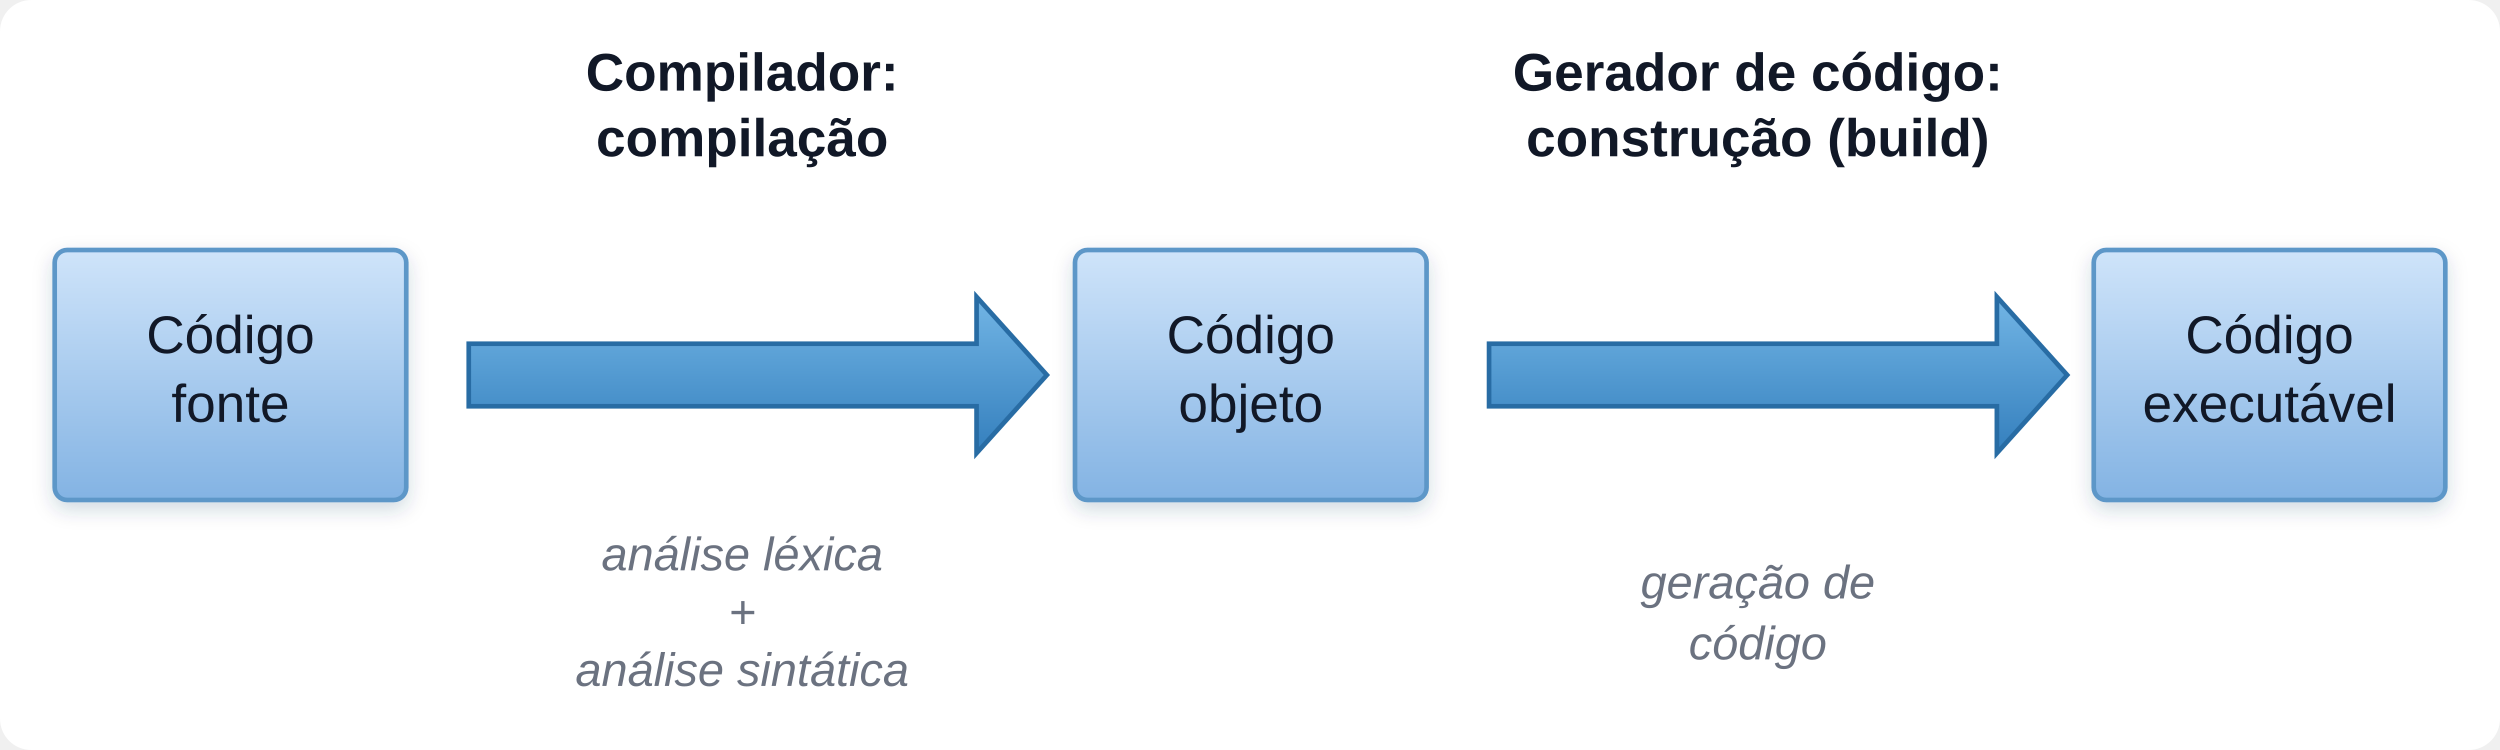
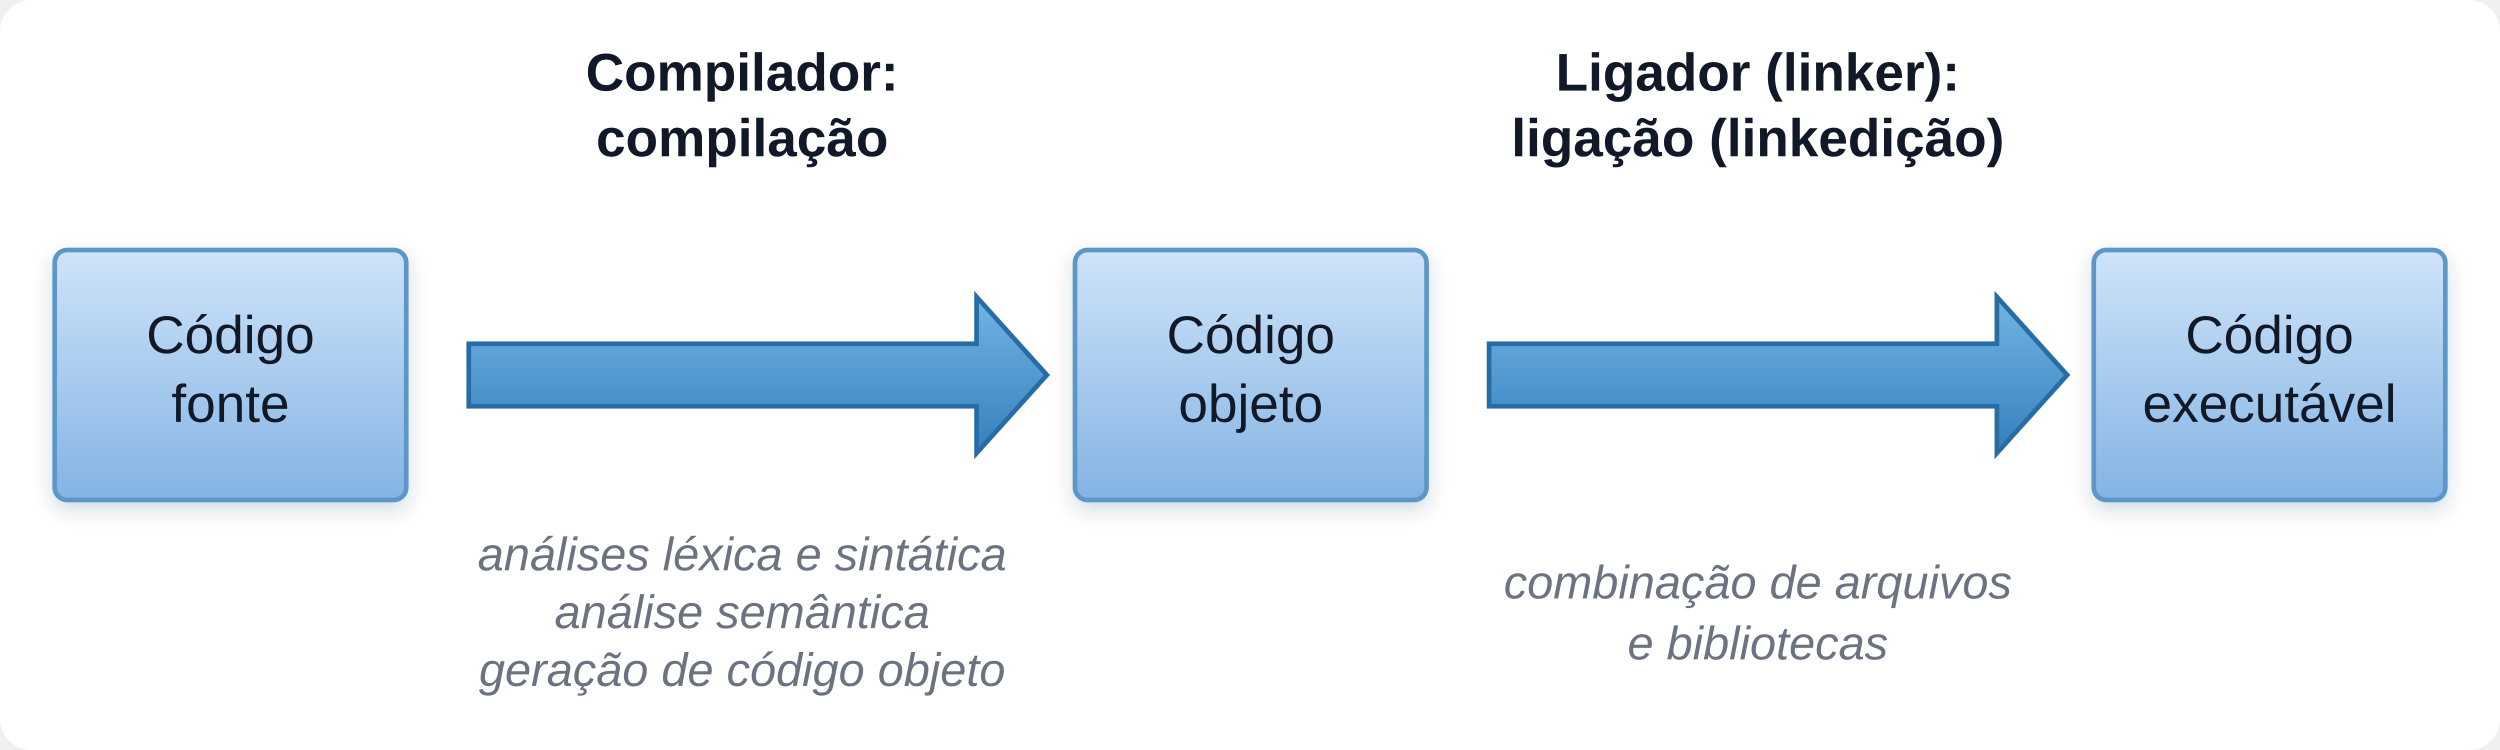
<svg xmlns="http://www.w3.org/2000/svg" viewBox="0 0 1600 480" role="img" aria-labelledby="title description">
  <defs>
    <linearGradient id="boxGradient" x1="0" y1="0" x2="0" y2="1">
      <stop offset="0%" stop-color="#cfe4fa" />
      <stop offset="100%" stop-color="#83b3e3" />
    </linearGradient>
    <linearGradient id="arrowGradient" x1="0" y1="0" x2="0" y2="1">
      <stop offset="0%" stop-color="#72b5e5" />
      <stop offset="100%" stop-color="#347fbd" />
    </linearGradient>
    <filter id="shadow" x="-20%" y="-20%" width="140%" height="140%">
      <feDropShadow dx="0" dy="5" stdDeviation="6" flood-color="#163d5c" flood-opacity="0.18" />
    </filter>
  </defs>
  <rect width="1600" height="480" rx="20" fill="#ffffff" />
  <g font-family="Arial, Helvetica, sans-serif" text-anchor="middle" fill="#111827">
    <text x="475" y="58" font-size="34" font-weight="700">Compilador:</text>
    <text x="475" y="100" font-size="34" font-weight="700">compilação</text>
-     <text x="1125" y="58" font-size="34" font-weight="700">Gerador de código:</text>
-     <text x="1125" y="100" font-size="34" font-weight="700">construção (build)</text>
+     <text x="1125" y="58" font-size="34" font-weight="700">Ligador (linker):</text>
+     <text x="1125" y="100" font-size="34" font-weight="700">ligação (linkedição)</text>
    <g filter="url(#shadow)">
      <rect x="35" y="160" width="225" height="160" rx="8" fill="url(#boxGradient)" stroke="#5d97c8" stroke-width="3" />
      <rect x="688" y="160" width="225" height="160" rx="8" fill="url(#boxGradient)" stroke="#5d97c8" stroke-width="3" />
      <rect x="1340" y="160" width="225" height="160" rx="8" fill="url(#boxGradient)" stroke="#5d97c8" stroke-width="3" />
    </g>
    <path d="M300 220 H625 V190 L670 240 L625 290 V260 H300 Z" fill="url(#arrowGradient)" stroke="#286ca4" stroke-width="3" />
    <path d="M953 220 H1278 V190 L1323 240 L1278 290 V260 H953 Z" fill="url(#arrowGradient)" stroke="#286ca4" stroke-width="3" />
    <text x="147.5" y="226" font-size="34">Código</text>
    <text x="147.5" y="270" font-size="34">fonte</text>
    <text x="800.5" y="226" font-size="34">Código</text>
    <text x="800.5" y="270" font-size="34">objeto</text>
    <text x="1452.5" y="226" font-size="34">Código</text>
    <text x="1452.5" y="270" font-size="34">executável</text>
    <g fill="#6b7280" font-size="30" font-style="italic">
-       <text x="475" y="365">análise léxica</text>
-       <text x="475" y="402">+</text>
-       <text x="475" y="439">análise sintática</text>
-       <text x="1125" y="383">geração de</text>
-       <text x="1125" y="422">código</text>
+       <text x="475" y="365">análises léxica e sintática</text>
+       <text x="475" y="402">análise semântica</text>
+       <text x="475" y="439">geração de código objeto</text>
+       <text x="1125" y="383">combinação de arquivos</text>
+       <text x="1125" y="422">e bibliotecas</text>
    </g>
  </g>
</svg>
